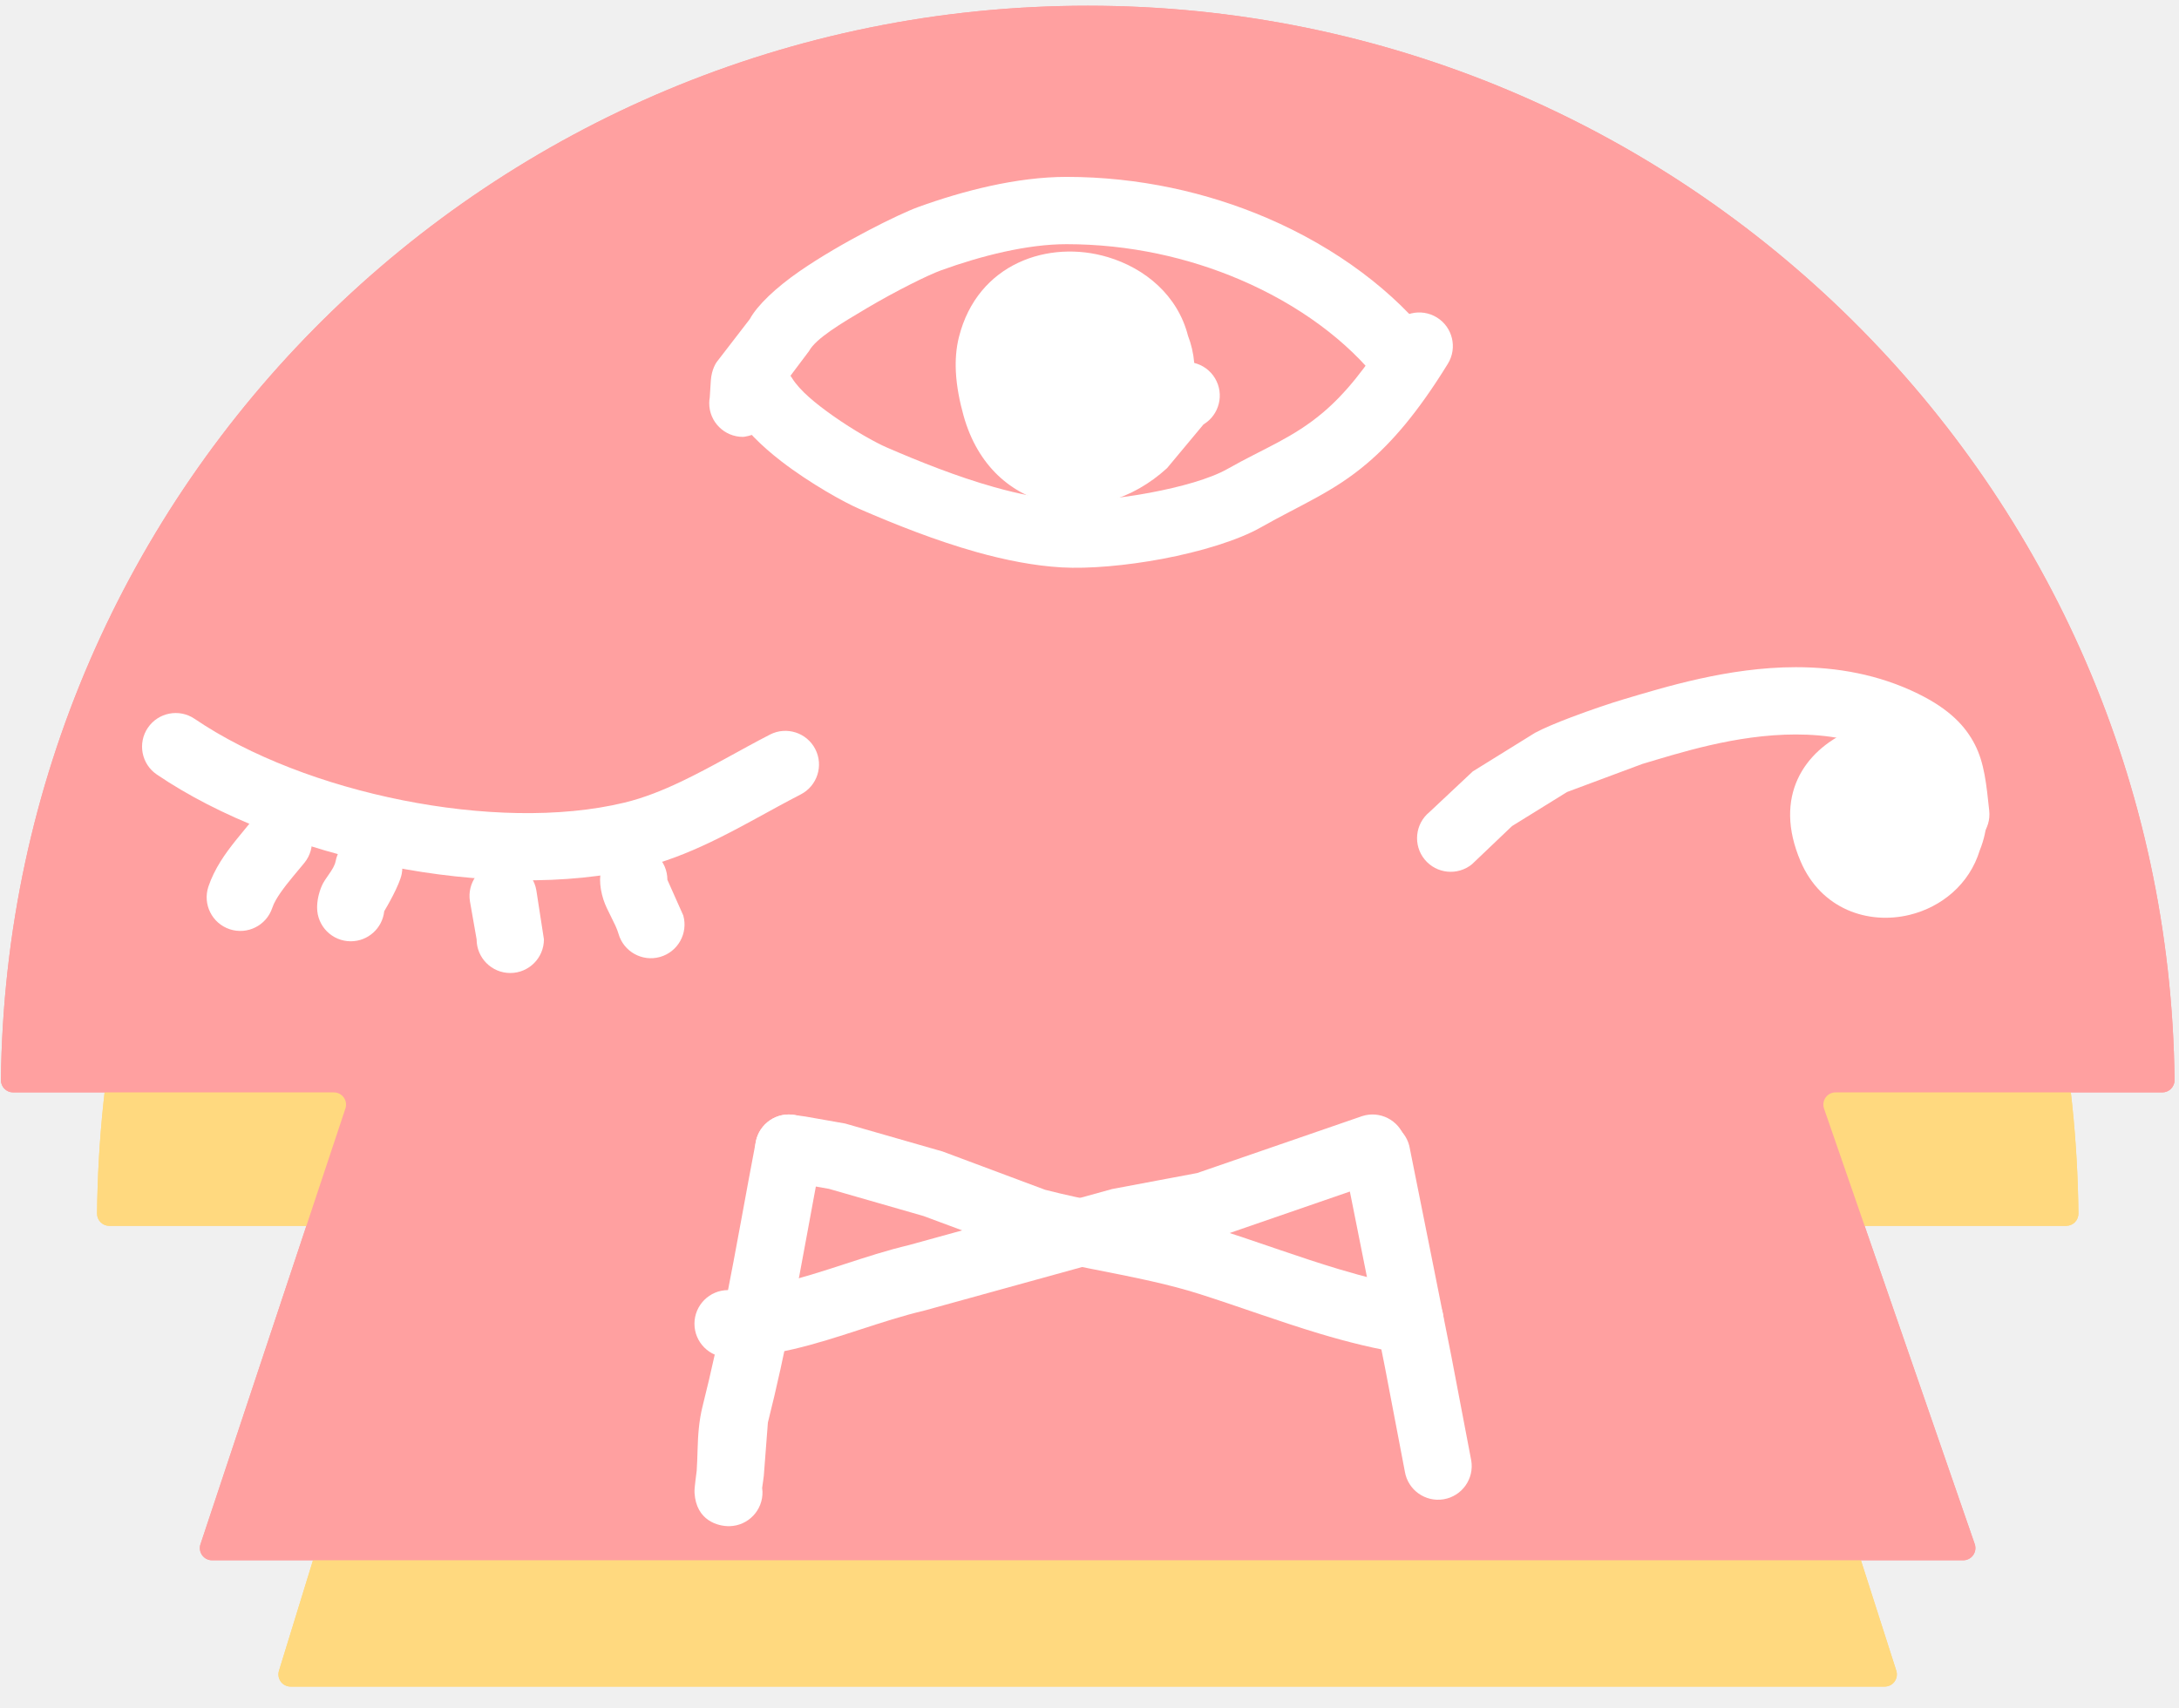
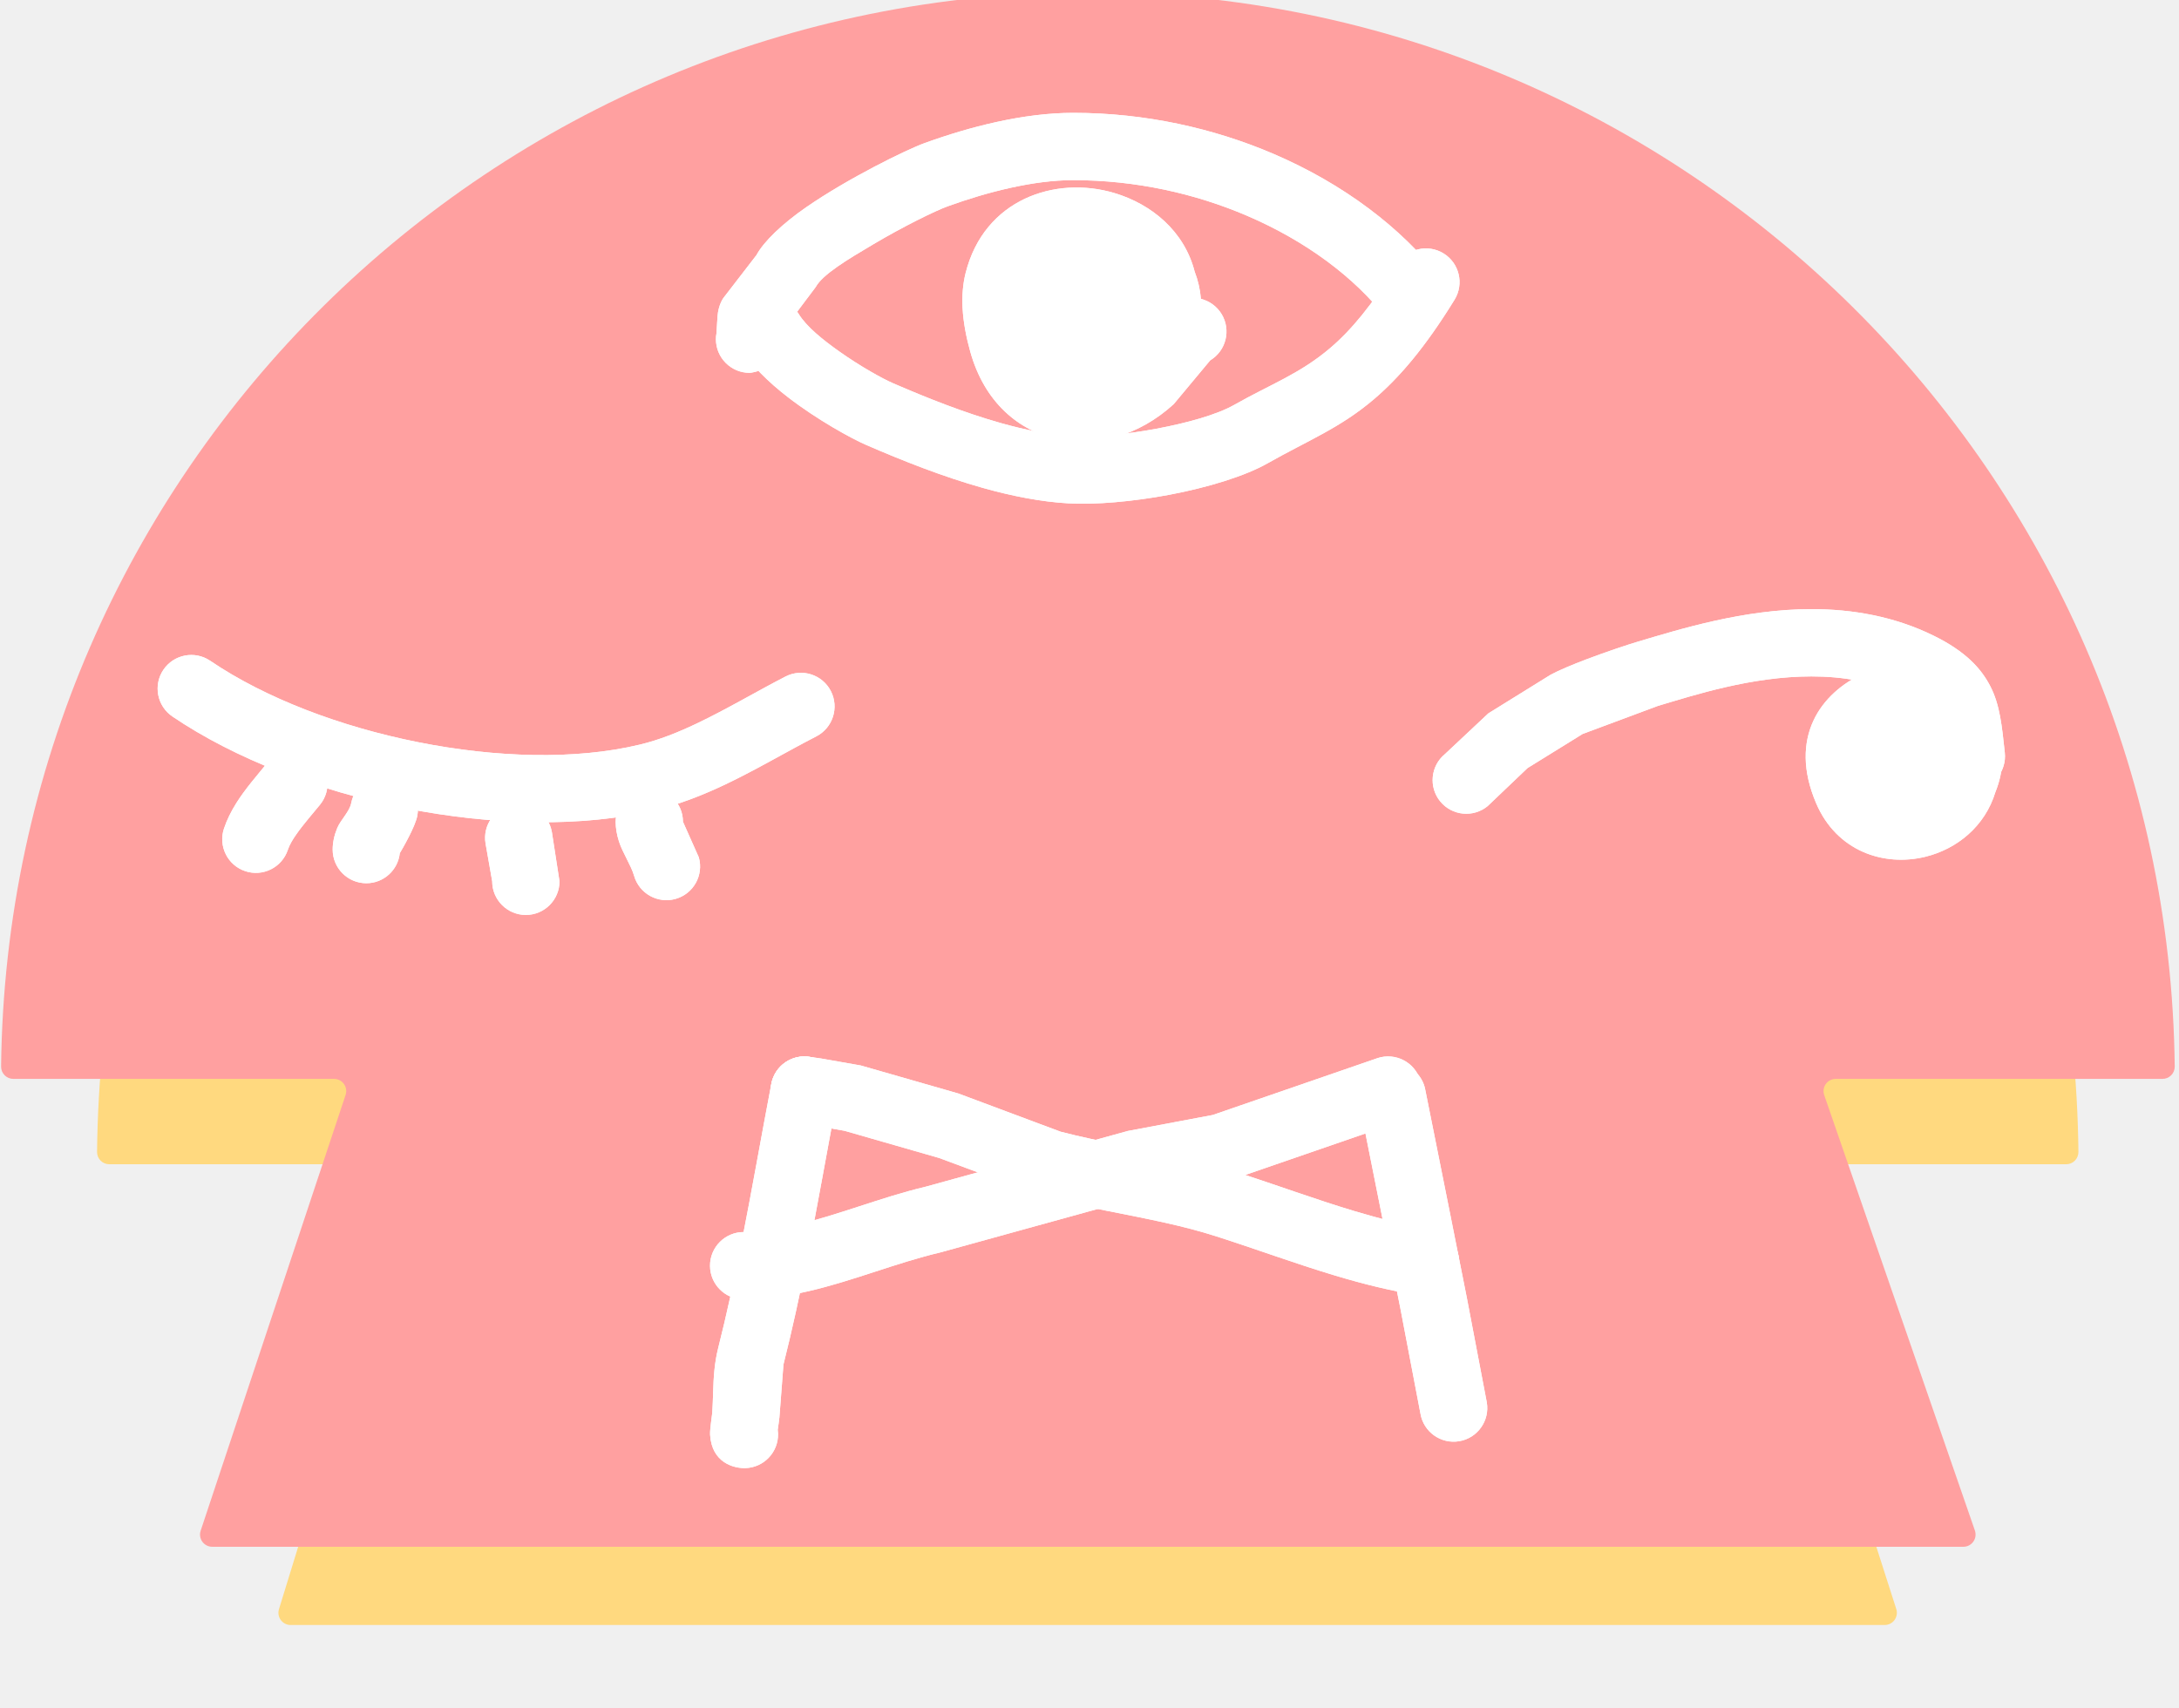
<svg xmlns="http://www.w3.org/2000/svg" width="100%" height="100%" viewBox="0 0 259 203" version="1.1" xml:space="preserve" style="fill-rule:evenodd;clip-rule:evenodd;stroke-linejoin:round;stroke-miterlimit:2;">
-   <path d="M129.291,18.519c64.542,0 117.026,56.214 117.754,125.753c0.003,0.387 -0.149,0.759 -0.421,1.034c-0.272,0.274 -0.643,0.429 -1.03,0.429c-5.94,0.001 -28.32,0.001 -35.146,0.001c-0.464,-0 -0.899,0.221 -1.172,0.595c-0.274,0.375 -0.352,0.857 -0.21,1.298c2.702,8.437 13.628,42.553 16.33,50.989c0.141,0.442 0.063,0.924 -0.21,1.298c-0.273,0.375 -0.709,0.596 -1.172,0.596c-19.142,-0 -170.436,-0 -189.469,-0c-0.461,-0 -0.894,-0.219 -1.168,-0.589c-0.273,-0.371 -0.355,-0.849 -0.219,-1.289c2.59,-8.415 13.115,-42.605 15.705,-51.02c0.136,-0.44 0.054,-0.919 -0.22,-1.289c-0.273,-0.371 -0.706,-0.589 -1.167,-0.589c-6.709,-0 -28.618,-0 -34.488,-0c-0.387,-0 -0.758,-0.155 -1.031,-0.43c-0.272,-0.274 -0.424,-0.647 -0.421,-1.034c0.726,-69.737 53.211,-125.753 117.755,-125.753Z" style="fill:#ffd97f;" />
-   <path d="M129.291,0.68c70.813,-0 128.395,57.097 129.181,127.725c0.003,0.387 -0.148,0.759 -0.421,1.033c-0.272,0.275 -0.643,0.43 -1.03,0.43c-6.335,0.001 -31.476,0.001 -38.842,0.001c-0.469,-0 -0.909,0.227 -1.182,0.609c-0.272,0.382 -0.342,0.873 -0.189,1.316c2.965,8.571 14.948,43.204 17.913,51.775c0.153,0.443 0.083,0.934 -0.189,1.316c-0.273,0.382 -0.713,0.609 -1.183,0.609l-208.142,0c-0.467,0 -0.904,-0.224 -1.177,-0.602c-0.273,-0.378 -0.347,-0.864 -0.2,-1.307c2.842,-8.548 14.385,-43.259 17.228,-51.807c0.147,-0.443 0.072,-0.929 -0.2,-1.307c-0.273,-0.378 -0.711,-0.602 -1.177,-0.602c-7.239,-0 -31.858,-0 -38.12,-0c-0.388,-0 -0.759,-0.155 -1.031,-0.43c-0.273,-0.275 -0.424,-0.647 -0.421,-1.034c0.785,-70.829 58.368,-127.725 129.182,-127.725Z" style="fill:#ffa0a0;" />
-   <path d="M18.639,92.077c7.394,5.018 17.359,8.855 27.632,10.904c10.422,2.078 21.148,2.306 29.805,0.221c2.866,-0.69 5.625,-1.776 8.32,-3.058c3.662,-1.743 7.205,-3.858 10.783,-5.7c1.963,-1.01 2.736,-3.424 1.726,-5.387c-1.01,-1.963 -3.424,-2.736 -5.387,-1.726c-3.504,1.804 -6.972,3.882 -10.559,5.589c-2.191,1.042 -4.426,1.943 -6.756,2.504c-7.659,1.845 -17.147,1.55 -26.368,-0.289c-9.175,-1.829 -18.1,-5.195 -24.704,-9.677c-1.827,-1.24 -4.316,-0.763 -5.556,1.063c-1.24,1.827 -0.763,4.317 1.064,5.556Z" style="fill:#fff;" />
-   <path d="M45.669,108.335c-0.214,2.006 -1.914,3.57 -3.976,3.57c-2.208,0 -4,-1.792 -4,-4c-0,-0.824 0.179,-1.683 0.537,-2.548c0.407,-0.987 1.471,-1.972 1.663,-2.973c0.416,-2.169 2.513,-3.591 4.682,-3.176c2.168,0.416 3.591,2.514 3.175,4.682c-0.255,1.331 -1.794,3.963 -2.081,4.445Z" style="fill:#fff;" />
-   <path d="M55.861,107.171l0.791,4.505c0,2.207 1.792,4 4,4c2.208,-0 4,-1.793 4,-4l-0.899,-5.82c-0.363,-2.178 -2.426,-3.651 -4.604,-3.288c-2.177,0.363 -3.65,2.426 -3.288,4.603Z" style="fill:#fff;" />
-   <path d="M71.326,104.594c-0,0.729 0.132,1.523 0.395,2.344c0.431,1.347 1.458,2.878 1.793,4.066c0.6,2.125 2.812,3.363 4.936,2.764c2.125,-0.6 3.363,-2.812 2.764,-4.936l-1.888,-4.238c-0,-2.207 -1.792,-4 -4,-4c-2.208,0 -4,1.793 -4,4Z" style="fill:#fff;" />
-   <path d="M29.968,97.535c-1.204,1.492 -2.656,3.125 -3.735,4.849c-0.614,0.982 -1.119,1.995 -1.462,3.024c-0.699,2.095 0.433,4.362 2.527,5.061c2.094,0.699 4.362,-0.433 5.061,-2.528c0.211,-0.632 0.584,-1.234 0.995,-1.827c0.875,-1.259 1.945,-2.445 2.84,-3.554c1.386,-1.718 1.117,-4.239 -0.601,-5.625c-1.718,-1.387 -4.238,-1.118 -5.625,0.6Z" style="fill:#fff;" />
-   <path d="M236.444,96.382c-0.338,-3.154 -0.575,-5.657 -1.71,-7.87c-1.107,-2.161 -2.974,-4.179 -6.729,-6.028c-4.697,-2.313 -9.694,-3.169 -14.557,-3.166c-8.031,0.005 -15.655,2.395 -20.51,3.834c-1.363,0.404 -3.888,1.251 -6.17,2.113c-1.753,0.663 -3.368,1.345 -4.309,1.855l-7.402,4.59l-5.158,4.841c-1.708,1.399 -1.959,3.921 -0.561,5.629c1.399,1.708 3.921,1.959 5.629,0.56l4.756,-4.532l6.546,-4.054l8.942,-3.332c4.322,-1.28 11.092,-3.5 18.242,-3.504c3.676,-0.002 7.466,0.594 11.018,2.343c1.669,0.822 2.652,1.539 3.144,2.5c0.726,1.415 0.658,3.057 0.874,5.073c0.235,2.195 2.208,3.787 4.403,3.551c2.195,-0.235 3.787,-2.208 3.552,-4.403Z" style="fill:#fff;" />
-   <path d="M90.59,176.886c0.023,0.15 0.036,0.303 0.04,0.457c0.052,2.207 -1.697,4.042 -3.904,4.095c-1.363,0.032 -3.976,-0.641 -4.173,-3.964c-0.037,-0.632 0.233,-2.277 0.257,-2.615c0.115,-1.66 0.083,-3.366 0.253,-5.044c0.091,-0.894 0.232,-1.781 0.453,-2.655c1.034,-4.095 1.925,-8.241 2.751,-12.404c1.255,-6.333 2.359,-12.706 3.567,-19.013c0.415,-2.168 2.512,-3.592 4.681,-3.176c2.168,0.415 3.591,2.512 3.176,4.681c-1.211,6.324 -2.318,12.714 -3.577,19.064c-0.852,4.298 -1.774,8.578 -2.841,12.807l-0.483,6.297c-0.011,0.161 -0.13,0.995 -0.2,1.47Z" style="fill:#fff;" />
-   <path d="M159.679,137.805l3.007,15.053l1.927,9.672l2.372,12.426c0.364,2.178 2.427,3.65 4.605,3.286c2.177,-0.364 3.65,-2.427 3.286,-4.605l-2.382,-12.485l-1.959,-9.84l-2.947,-14.709c-0.331,-2.182 -2.372,-3.685 -4.555,-3.354c-2.183,0.332 -3.686,2.373 -3.354,4.556Z" style="fill:#fff;" />
-   <path d="M86.544,161.373c2.583,0 5.183,-0.382 7.783,-0.985c5.237,-1.216 10.477,-3.389 15.561,-4.585l23.988,-6.623l10.923,-2.123l19.586,-6.76c2.098,-0.687 3.244,-2.948 2.557,-5.046c-0.687,-2.098 -2.948,-3.244 -5.046,-2.557l-19.602,6.765l-10.094,1.898l-24.143,6.659c-5.077,1.193 -10.309,3.365 -15.539,4.579c-1.996,0.463 -3.99,0.778 -5.974,0.778c-2.208,0 -4,1.793 -4,4c-0,2.208 1.792,4 4,4Z" style="fill:#fff;" />
-   <path d="M94.461,132.56l1.296,0.182l4.705,0.83l11.587,3.325l12.175,4.55c4.772,1.235 9.618,1.987 14.403,3.069c2.177,0.491 4.342,1.048 6.484,1.734c4.698,1.503 9.333,3.225 14.011,4.629c2.996,0.899 6.008,1.665 9.072,2.134c2.182,0.334 3.683,2.377 3.349,4.559c-0.334,2.182 -2.377,3.683 -4.559,3.349c-3.43,-0.525 -6.807,-1.373 -10.161,-2.38c-4.724,-1.417 -9.405,-3.154 -14.149,-4.672c-1.92,-0.614 -3.86,-1.109 -5.81,-1.55c-4.866,-1.1 -9.792,-1.872 -14.643,-3.127l-12.455,-4.627l-11.23,-3.228l-4.585,-0.801c0.018,0.004 0.326,0.062 0.326,0.062c-0,-0 -0.754,-0.09 -0.991,-0.125c-3.218,-0.475 -3.524,-3.796 -3.524,-3.978c0,-2.207 1.793,-4 4,-4c0.239,0 0.472,0.021 0.699,0.065Z" style="fill:#fff;" />
-   <path d="M141.949,43.147c0.994,0.246 1.893,0.871 2.463,1.816c1.14,1.89 0.531,4.351 -1.36,5.491l-4.331,5.199c-4.189,3.832 -9.337,5.149 -13.801,4.185c-4.62,-0.998 -8.707,-4.376 -10.395,-10.442c-0.45,-1.618 -0.823,-3.431 -0.91,-5.222c-0.069,-1.402 0.036,-2.791 0.364,-4.096c2.205,-8.779 10.68,-11.617 17.704,-9.509c4.434,1.331 8.3,4.548 9.524,9.346c0.383,0.982 0.639,2.058 0.742,3.232Z" style="fill:#fff;" />
-   <path d="M235.323,101.079c-1.244,4.086 -4.588,6.763 -8.32,7.678c-4.957,1.214 -10.551,-0.676 -12.978,-6.348c-3.336,-7.798 0.501,-13.138 5.729,-15.492c6.145,-2.766 14.083,-0.644 15.886,5.731c0.9,3.181 0.653,6.046 -0.317,8.431Z" style="fill:#fff;" />
-   <path d="M84.361,47.269l0.133,-2.072c0.101,-1.3 0.617,-2.041 0.693,-2.154l3.936,-5.107c0.874,-1.616 3.07,-3.724 5.94,-5.706c4.922,-3.4 11.812,-6.797 14.062,-7.612c2.728,-0.988 5.62,-1.861 8.506,-2.497c3.115,-0.685 6.226,-1.092 9.131,-1.092c8.584,0 16.721,1.84 23.804,4.874c8.365,3.583 15.257,8.842 19.763,14.68c1.349,1.748 1.025,4.262 -0.723,5.611c-1.747,1.349 -4.261,1.025 -5.61,-0.723c-3.769,-4.884 -9.583,-9.217 -16.58,-12.214c-6.146,-2.633 -13.206,-4.228 -20.654,-4.228c-2.359,0 -4.882,0.349 -7.411,0.905c-2.545,0.561 -5.095,1.334 -7.501,2.206c-1.48,0.536 -5.252,2.385 -8.861,4.524c-2.989,1.772 -6.012,3.566 -6.829,5.077l-3.744,4.98c-0.031,0.506 -0.069,1.093 -0.094,1.357c-0.321,3.412 -3.742,3.861 -4.021,3.861c-2.208,0 -4,-1.792 -4,-4c-0,-0.228 0.019,-0.453 0.06,-0.67Z" style="fill:#fff;" />
-   <path d="M87.286,49.071c1.169,1.92 3.235,3.96 5.581,5.769c3.493,2.692 7.563,4.919 9.279,5.664c4.352,1.889 9.14,3.78 13.863,5.109c3.486,0.981 6.941,1.657 10.181,1.842c3.218,0.184 7.655,-0.206 11.94,-1.008c4.628,-0.867 9.068,-2.235 11.732,-3.747c4.805,-2.726 8.612,-4.187 12.645,-7.622c2.943,-2.507 6.017,-6.032 9.589,-11.835c1.158,-1.88 0.571,-4.346 -1.309,-5.503c-1.88,-1.157 -4.346,-0.571 -5.503,1.31c-2.987,4.852 -5.504,7.842 -7.965,9.938c-3.62,3.083 -7.091,4.306 -11.405,6.754c-2.095,1.189 -5.618,2.16 -9.256,2.841c-3.595,0.673 -7.313,1.039 -10.012,0.885c-2.696,-0.154 -5.568,-0.739 -8.469,-1.556c-4.378,-1.232 -8.812,-2.995 -12.845,-4.746c-1.212,-0.526 -3.844,-1.977 -6.381,-3.776c-1.946,-1.381 -3.89,-2.932 -4.833,-4.48c-1.148,-1.886 -3.611,-2.484 -5.496,-1.336c-1.886,1.148 -2.485,3.611 -1.336,5.497Z" style="fill:#fff;" />
-   <path d="M129.291,18.519c64.542,0 117.026,56.214 117.754,125.753c0.003,0.387 -0.149,0.759 -0.421,1.034c-0.272,0.274 -0.643,0.429 -1.03,0.429c-5.94,0.001 -28.32,0.001 -35.146,0.001c-0.464,-0 -0.899,0.221 -1.172,0.595c-0.274,0.375 -0.352,0.857 -0.21,1.298c2.702,8.437 13.628,42.553 16.33,50.989c0.141,0.442 0.063,0.924 -0.21,1.298c-0.273,0.375 -0.709,0.596 -1.172,0.596c-19.142,-0 -170.436,-0 -189.469,-0c-0.461,-0 -0.894,-0.219 -1.168,-0.589c-0.273,-0.371 -0.355,-0.849 -0.219,-1.289c2.59,-8.415 13.115,-42.605 15.705,-51.02c0.136,-0.44 0.054,-0.919 -0.22,-1.289c-0.273,-0.371 -0.706,-0.589 -1.167,-0.589c-6.709,-0 -28.618,-0 -34.488,-0c-0.387,-0 -0.758,-0.155 -1.031,-0.43c-0.272,-0.274 -0.424,-0.647 -0.421,-1.034c0.726,-69.737 53.211,-125.753 117.755,-125.753Z" style="fill:#ffd97f;" />
-   <path d="M129.291,0.68c70.813,-0 128.395,57.097 129.181,127.725c0.003,0.387 -0.148,0.759 -0.421,1.033c-0.272,0.275 -0.643,0.43 -1.03,0.43c-6.335,0.001 -31.476,0.001 -38.842,0.001c-0.469,-0 -0.909,0.227 -1.182,0.609c-0.272,0.382 -0.342,0.873 -0.189,1.316c2.965,8.571 14.948,43.204 17.913,51.775c0.153,0.443 0.083,0.934 -0.189,1.316c-0.273,0.382 -0.713,0.609 -1.183,0.609l-208.142,0c-0.467,0 -0.904,-0.224 -1.177,-0.602c-0.273,-0.378 -0.347,-0.864 -0.2,-1.307c2.842,-8.548 14.385,-43.259 17.228,-51.807c0.147,-0.443 0.072,-0.929 -0.2,-1.307c-0.273,-0.378 -0.711,-0.602 -1.177,-0.602c-7.239,-0 -31.858,-0 -38.12,-0c-0.388,-0 -0.759,-0.155 -1.031,-0.43c-0.273,-0.275 -0.424,-0.647 -0.421,-1.034c0.785,-70.829 58.368,-127.725 129.182,-127.725Z" style="fill:#ffa0a0;" />
-   <path d="M18.639,92.077c7.394,5.018 17.359,8.855 27.632,10.904c10.422,2.078 21.148,2.306 29.805,0.221c2.866,-0.69 5.625,-1.776 8.32,-3.058c3.662,-1.743 7.205,-3.858 10.783,-5.7c1.963,-1.01 2.736,-3.424 1.726,-5.387c-1.01,-1.963 -3.424,-2.736 -5.387,-1.726c-3.504,1.804 -6.972,3.882 -10.559,5.589c-2.191,1.042 -4.426,1.943 -6.756,2.504c-7.659,1.845 -17.147,1.55 -26.368,-0.289c-9.175,-1.829 -18.1,-5.195 -24.704,-9.677c-1.827,-1.24 -4.316,-0.763 -5.556,1.063c-1.24,1.827 -0.763,4.317 1.064,5.556Z" style="fill:#fff;" />
-   <path d="M45.669,108.335c-0.214,2.006 -1.914,3.57 -3.976,3.57c-2.208,0 -4,-1.792 -4,-4c-0,-0.824 0.179,-1.683 0.537,-2.548c0.407,-0.987 1.471,-1.972 1.663,-2.973c0.416,-2.169 2.513,-3.591 4.682,-3.176c2.168,0.416 3.591,2.514 3.175,4.682c-0.255,1.331 -1.794,3.963 -2.081,4.445Z" style="fill:#fff;" />
-   <path d="M55.861,107.171l0.791,4.505c0,2.207 1.792,4 4,4c2.208,-0 4,-1.793 4,-4l-0.899,-5.82c-0.363,-2.178 -2.426,-3.651 -4.604,-3.288c-2.177,0.363 -3.65,2.426 -3.288,4.603Z" style="fill:#fff;" />
-   <path d="M71.326,104.594c-0,0.729 0.132,1.523 0.395,2.344c0.431,1.347 1.458,2.878 1.793,4.066c0.6,2.125 2.812,3.363 4.936,2.764c2.125,-0.6 3.363,-2.812 2.764,-4.936l-1.888,-4.238c-0,-2.207 -1.792,-4 -4,-4c-2.208,0 -4,1.793 -4,4Z" style="fill:#fff;" />
-   <path d="M29.968,97.535c-1.204,1.492 -2.656,3.125 -3.735,4.849c-0.614,0.982 -1.119,1.995 -1.462,3.024c-0.699,2.095 0.433,4.362 2.527,5.061c2.094,0.699 4.362,-0.433 5.061,-2.528c0.211,-0.632 0.584,-1.234 0.995,-1.827c0.875,-1.259 1.945,-2.445 2.84,-3.554c1.386,-1.718 1.117,-4.239 -0.601,-5.625c-1.718,-1.387 -4.238,-1.118 -5.625,0.6Z" style="fill:#fff;" />
-   <path d="M236.444,96.382c-0.338,-3.154 -0.575,-5.657 -1.71,-7.87c-1.107,-2.161 -2.974,-4.179 -6.729,-6.028c-4.697,-2.313 -9.694,-3.169 -14.557,-3.166c-8.031,0.005 -15.655,2.395 -20.51,3.834c-1.363,0.404 -3.888,1.251 -6.17,2.113c-1.753,0.663 -3.368,1.345 -4.309,1.855l-7.402,4.59l-5.158,4.841c-1.708,1.399 -1.959,3.921 -0.561,5.629c1.399,1.708 3.921,1.959 5.629,0.56l4.756,-4.532l6.546,-4.054l8.942,-3.332c4.322,-1.28 11.092,-3.5 18.242,-3.504c3.676,-0.002 7.466,0.594 11.018,2.343c1.669,0.822 2.652,1.539 3.144,2.5c0.726,1.415 0.658,3.057 0.874,5.073c0.235,2.195 2.208,3.787 4.403,3.551c2.195,-0.235 3.787,-2.208 3.552,-4.403Z" style="fill:#fff;" />
-   <path d="M90.59,176.886c0.023,0.15 0.036,0.303 0.04,0.457c0.052,2.207 -1.697,4.042 -3.904,4.095c-1.363,0.032 -3.976,-0.641 -4.173,-3.964c-0.037,-0.632 0.233,-2.277 0.257,-2.615c0.115,-1.66 0.083,-3.366 0.253,-5.044c0.091,-0.894 0.232,-1.781 0.453,-2.655c1.034,-4.095 1.925,-8.241 2.751,-12.404c1.255,-6.333 2.359,-12.706 3.567,-19.013c0.415,-2.168 2.512,-3.592 4.681,-3.176c2.168,0.415 3.591,2.512 3.176,4.681c-1.211,6.324 -2.318,12.714 -3.577,19.064c-0.852,4.298 -1.774,8.578 -2.841,12.807l-0.483,6.297c-0.011,0.161 -0.13,0.995 -0.2,1.47Z" style="fill:#fff;" />
-   <path d="M159.679,137.805l3.007,15.053l1.927,9.672l2.372,12.426c0.364,2.178 2.427,3.65 4.605,3.286c2.177,-0.364 3.65,-2.427 3.286,-4.605l-2.382,-12.485l-1.959,-9.84l-2.947,-14.709c-0.331,-2.182 -2.372,-3.685 -4.555,-3.354c-2.183,0.332 -3.686,2.373 -3.354,4.556Z" style="fill:#fff;" />
-   <path d="M86.544,161.373c2.583,0 5.183,-0.382 7.783,-0.985c5.237,-1.216 10.477,-3.389 15.561,-4.585l23.988,-6.623l10.923,-2.123l19.586,-6.76c2.098,-0.687 3.244,-2.948 2.557,-5.046c-0.687,-2.098 -2.948,-3.244 -5.046,-2.557l-19.602,6.765l-10.094,1.898l-24.143,6.659c-5.077,1.193 -10.309,3.365 -15.539,4.579c-1.996,0.463 -3.99,0.778 -5.974,0.778c-2.208,0 -4,1.793 -4,4c-0,2.208 1.792,4 4,4Z" style="fill:#fff;" />
-   <path d="M94.461,132.56l1.296,0.182l4.705,0.83l11.587,3.325l12.175,4.55c4.772,1.235 9.618,1.987 14.403,3.069c2.177,0.491 4.342,1.048 6.484,1.734c4.698,1.503 9.333,3.225 14.011,4.629c2.996,0.899 6.008,1.665 9.072,2.134c2.182,0.334 3.683,2.377 3.349,4.559c-0.334,2.182 -2.377,3.683 -4.559,3.349c-3.43,-0.525 -6.807,-1.373 -10.161,-2.38c-4.724,-1.417 -9.405,-3.154 -14.149,-4.672c-1.92,-0.614 -3.86,-1.109 -5.81,-1.55c-4.866,-1.1 -9.792,-1.872 -14.643,-3.127l-12.455,-4.627l-11.23,-3.228l-4.585,-0.801c0.018,0.004 0.326,0.062 0.326,0.062c-0,-0 -0.754,-0.09 -0.991,-0.125c-3.218,-0.475 -3.524,-3.796 -3.524,-3.978c0,-2.207 1.793,-4 4,-4c0.239,0 0.472,0.021 0.699,0.065Z" style="fill:#fff;" />
-   <path d="M141.949,43.147c0.994,0.246 1.893,0.871 2.463,1.816c1.14,1.89 0.531,4.351 -1.36,5.491l-4.331,5.199c-4.189,3.832 -9.337,5.149 -13.801,4.185c-4.62,-0.998 -8.707,-4.376 -10.395,-10.442c-0.45,-1.618 -0.823,-3.431 -0.91,-5.222c-0.069,-1.402 0.036,-2.791 0.364,-4.096c2.205,-8.779 10.68,-11.617 17.704,-9.509c4.434,1.331 8.3,4.548 9.524,9.346c0.383,0.982 0.639,2.058 0.742,3.232Z" style="fill:#fff;" />
-   <path d="M235.323,101.079c-1.244,4.086 -4.588,6.763 -8.32,7.678c-4.957,1.214 -10.551,-0.676 -12.978,-6.348c-3.336,-7.798 0.501,-13.138 5.729,-15.492c6.145,-2.766 14.083,-0.644 15.886,5.731c0.9,3.181 0.653,6.046 -0.317,8.431Z" style="fill:#fff;" />
-   <path d="M84.361,47.269l0.133,-2.072c0.101,-1.3 0.617,-2.041 0.693,-2.154l3.936,-5.107c0.874,-1.616 3.07,-3.724 5.94,-5.706c4.922,-3.4 11.812,-6.797 14.062,-7.612c2.728,-0.988 5.62,-1.861 8.506,-2.497c3.115,-0.685 6.226,-1.092 9.131,-1.092c8.584,0 16.721,1.84 23.804,4.874c8.365,3.583 15.257,8.842 19.763,14.68c1.349,1.748 1.025,4.262 -0.723,5.611c-1.747,1.349 -4.261,1.025 -5.61,-0.723c-3.769,-4.884 -9.583,-9.217 -16.58,-12.214c-6.146,-2.633 -13.206,-4.228 -20.654,-4.228c-2.359,0 -4.882,0.349 -7.411,0.905c-2.545,0.561 -5.095,1.334 -7.501,2.206c-1.48,0.536 -5.252,2.385 -8.861,4.524c-2.989,1.772 -6.012,3.566 -6.829,5.077l-3.744,4.98c-0.031,0.506 -0.069,1.093 -0.094,1.357c-0.321,3.412 -3.742,3.861 -4.021,3.861c-2.208,0 -4,-1.792 -4,-4c-0,-0.228 0.019,-0.453 0.06,-0.67Z" style="fill:#fff;" />
-   <path d="M87.286,49.071c1.169,1.92 3.235,3.96 5.581,5.769c3.493,2.692 7.563,4.919 9.279,5.664c4.352,1.889 9.14,3.78 13.863,5.109c3.486,0.981 6.941,1.657 10.181,1.842c3.218,0.184 7.655,-0.206 11.94,-1.008c4.628,-0.867 9.068,-2.235 11.732,-3.747c4.805,-2.726 8.612,-4.187 12.645,-7.622c2.943,-2.507 6.017,-6.032 9.589,-11.835c1.158,-1.88 0.571,-4.346 -1.309,-5.503c-1.88,-1.157 -4.346,-0.571 -5.503,1.31c-2.987,4.852 -5.504,7.842 -7.965,9.938c-3.62,3.083 -7.091,4.306 -11.405,6.754c-2.095,1.189 -5.618,2.16 -9.256,2.841c-3.595,0.673 -7.313,1.039 -10.012,0.885c-2.696,-0.154 -5.568,-0.739 -8.469,-1.556c-4.378,-1.232 -8.812,-2.995 -12.845,-4.746c-1.212,-0.526 -3.844,-1.977 -6.381,-3.776c-1.946,-1.381 -3.89,-2.932 -4.833,-4.48c-1.148,-1.886 -3.611,-2.484 -5.496,-1.336c-1.886,1.148 -2.485,3.611 -1.336,5.497Z" style="fill:#fff;" />
+   <path d="M129.291,11.196c64.542,0 117.026,56.214 117.754,125.753c0.003,0.387 -0.149,0.759 -0.421,1.034c-0.272,0.274 -0.643,0.429 -1.03,0.429c-5.94,0.001 -28.32,0.001 -35.146,0.001c-0.464,-0 -0.899,0.221 -1.172,0.595c-0.274,0.375 -0.352,0.857 -0.21,1.298c2.702,8.437 13.628,42.553 16.33,50.989c0.141,0.442 0.063,0.924 -0.21,1.298c-0.273,0.375 -0.709,0.596 -1.172,0.596c-19.142,-0 -170.436,-0 -189.469,-0c-0.461,-0 -0.894,-0.219 -1.168,-0.589c-0.273,-0.371 -0.355,-0.849 -0.219,-1.289c2.59,-8.415 13.115,-42.605 15.705,-51.02c0.136,-0.44 0.054,-0.919 -0.22,-1.289c-0.273,-0.371 -0.706,-0.589 -1.167,-0.589c-6.709,-0 -28.618,-0 -34.488,-0c-0.387,-0 -0.758,-0.155 -1.031,-0.43c-0.272,-0.274 -0.424,-0.647 -0.421,-1.034c0.726,-69.737 53.211,-125.753 117.755,-125.753Z" style="fill:#ffd97f;" />
+   <path d="M129.312,-0.926c70.812,0 128.394,57.097 129.18,127.725c0.004,0.387 -0.148,0.759 -0.42,1.034c-0.272,0.275 -0.643,0.429 -1.03,0.429c-6.335,0.001 -31.476,0.001 -38.842,0.001c-0.469,0 -0.91,0.227 -1.182,0.609c-0.272,0.383 -0.343,0.873 -0.189,1.317c2.965,8.571 14.947,43.203 17.913,51.774c0.153,0.444 0.082,0.934 -0.19,1.316c-0.272,0.383 -0.712,0.61 -1.182,0.61l-208.143,-0c-0.466,-0 -0.904,-0.224 -1.177,-0.603c-0.272,-0.378 -0.347,-0.864 -0.2,-1.306c2.843,-8.549 14.386,-43.26 17.228,-51.808c0.148,-0.442 0.073,-0.929 -0.2,-1.307c-0.272,-0.378 -0.71,-0.602 -1.177,-0.602c-7.238,0 -31.858,0 -38.12,0c-0.387,0 -0.758,-0.155 -1.03,-0.43c-0.273,-0.274 -0.424,-0.647 -0.421,-1.034c0.785,-70.829 58.368,-127.725 129.182,-127.725Z" style="fill:#ffa0a0;" />
+   <path d="M20.489,85.176c7.394,5.018 17.36,8.855 27.632,10.903c10.423,2.078 21.148,2.306 29.806,0.221c2.866,-0.69 5.624,-1.775 8.32,-3.058c3.661,-1.742 7.205,-3.858 10.782,-5.699c1.963,-1.011 2.737,-3.424 1.727,-5.387c-1.011,-1.963 -3.424,-2.737 -5.387,-1.727c-3.505,1.804 -6.973,3.882 -10.56,5.589c-2.191,1.043 -4.426,1.944 -6.755,2.505c-7.66,1.844 -17.147,1.549 -26.368,-0.29c-9.176,-1.829 -18.1,-5.195 -24.704,-9.677c-1.827,-1.24 -4.317,-0.763 -5.556,1.064c-1.24,1.827 -0.763,4.316 1.063,5.556Z" style="fill:#fff;" />
+   <path d="M47.519,101.433c-0.213,2.006 -1.913,3.571 -3.976,3.571c-2.207,-0 -4,-1.793 -4,-4c0,-0.825 0.18,-1.683 0.537,-2.549c0.408,-0.986 1.472,-1.971 1.664,-2.973c0.415,-2.168 2.513,-3.591 4.681,-3.176c2.168,0.416 3.591,2.514 3.176,4.682c-0.256,1.332 -1.795,3.963 -2.082,4.445Z" style="fill:#fff;" />
+   <path d="M57.712,100.269l0.791,4.505c-0,2.208 1.792,4 4,4c2.207,-0 4,-1.792 4,-4l-0.9,-5.82c-0.363,-2.177 -2.425,-3.651 -4.603,-3.288c-2.178,0.363 -3.651,2.426 -3.288,4.603Z" style="fill:#fff;" />
+   <path d="M73.177,97.692c-0,0.729 0.131,1.523 0.394,2.344c0.432,1.348 1.459,2.878 1.794,4.067c0.599,2.124 2.811,3.363 4.936,2.763c2.125,-0.6 3.363,-2.811 2.763,-4.936l-1.887,-4.238c-0,-2.207 -1.793,-4 -4,-4c-2.208,0 -4,1.793 -4,4Z" style="fill:#fff;" />
+   <path d="M31.819,90.633c-1.204,1.492 -2.657,3.126 -3.735,4.849c-0.615,0.982 -1.119,1.995 -1.463,3.025c-0.699,2.094 0.434,4.361 2.528,5.06c2.094,0.699 4.362,-0.433 5.061,-2.527c0.211,-0.633 0.583,-1.235 0.995,-1.827c0.874,-1.26 1.944,-2.446 2.839,-3.555c1.387,-1.718 1.118,-4.238 -0.6,-5.625c-1.718,-1.386 -4.238,-1.117 -5.625,0.6Z" style="fill:#fff;" />
+   <path d="M238.294,89.481c-0.338,-3.155 -0.574,-5.658 -1.709,-7.871c-1.108,-2.161 -2.974,-4.178 -6.729,-6.028c-4.697,-2.313 -9.695,-3.168 -14.557,-3.166c-8.031,0.005 -15.655,2.396 -20.51,3.834c-1.363,0.404 -3.889,1.251 -6.17,2.113c-1.753,0.663 -3.368,1.345 -4.309,1.855l-7.402,4.59l-5.159,4.841c-1.708,1.399 -1.959,3.921 -0.56,5.629c1.399,1.708 3.921,1.959 5.629,0.561l4.755,-4.533l6.547,-4.054l8.942,-3.331c4.322,-1.281 11.092,-3.501 18.242,-3.505c3.676,-0.002 7.466,0.594 11.017,2.343c1.67,0.823 2.652,1.539 3.145,2.5c0.725,1.415 0.658,3.057 0.874,5.073c0.235,2.196 2.208,3.787 4.403,3.552c2.195,-0.235 3.786,-2.208 3.551,-4.403Z" style="fill:#fff;" />
+   <path d="M92.441,169.985c0.023,0.149 0.035,0.302 0.039,0.457c0.053,2.207 -1.696,4.041 -3.903,4.094c-1.363,0.033 -3.977,-0.641 -4.173,-3.964c-0.038,-0.632 0.233,-2.277 0.256,-2.614c0.116,-1.661 0.083,-3.367 0.254,-5.045c0.09,-0.894 0.232,-1.781 0.453,-2.654c1.034,-4.096 1.925,-8.242 2.751,-12.405c1.255,-6.332 2.358,-12.706 3.566,-19.013c0.416,-2.168 2.513,-3.591 4.681,-3.176c2.169,0.415 3.592,2.513 3.176,4.681c-1.211,6.324 -2.317,12.715 -3.576,19.064c-0.852,4.298 -1.774,8.578 -2.842,12.807l-0.482,6.297c-0.011,0.162 -0.131,0.995 -0.2,1.471Z" style="fill:#fff;" />
+   <path d="M161.53,130.903l3.007,15.053l1.927,9.672l2.372,12.427c0.364,2.177 2.427,3.649 4.604,3.285c2.178,-0.364 3.65,-2.427 3.286,-4.605l-2.382,-12.485l-1.958,-9.84l-2.947,-14.709c-0.332,-2.182 -2.373,-3.685 -4.555,-3.353c-2.183,0.331 -3.686,2.372 -3.354,4.555Z" style="fill:#fff;" />
+   <path d="M88.394,154.471c2.583,0 5.184,-0.382 7.783,-0.985c5.238,-1.215 10.478,-3.389 15.562,-4.584l23.988,-6.624l10.923,-2.123l19.586,-6.76c2.098,-0.687 3.243,-2.948 2.556,-5.046c-0.687,-2.098 -2.948,-3.244 -5.046,-2.557l-19.602,6.765l-10.093,1.899l-24.143,6.658c-5.077,1.194 -10.309,3.366 -15.539,4.579c-1.997,0.463 -3.991,0.778 -5.975,0.778c-2.207,0 -4,1.793 -4,4c0,2.208 1.793,4 4,4Z" style="fill:#fff;" />
+   <path d="M96.311,125.658l1.297,0.183l4.705,0.829l11.587,3.326l12.175,4.55c4.771,1.234 9.618,1.987 14.403,3.068c2.177,0.492 4.342,1.049 6.484,1.734c4.698,1.503 9.333,3.225 14.011,4.629c2.995,0.899 6.008,1.666 9.071,2.134c2.183,0.334 3.683,2.377 3.349,4.559c-0.333,2.182 -2.376,3.683 -4.559,3.349c-3.43,-0.524 -6.806,-1.373 -10.161,-2.38c-4.723,-1.417 -9.405,-3.154 -14.149,-4.671c-1.919,-0.614 -3.859,-1.11 -5.81,-1.551c-4.865,-1.099 -9.791,-1.871 -14.643,-3.126l-12.455,-4.628l-11.229,-3.228l-4.585,-0.801c0.018,0.004 0.325,0.062 0.325,0.062c0,-0 -0.753,-0.089 -0.991,-0.124c-3.218,-0.475 -3.523,-3.797 -3.523,-3.978c-0,-2.208 1.792,-4 4,-4c0.238,-0 0.472,0.02 0.698,0.064Z" style="fill:#fff;" />
+   <path d="M142.744,35.533c0.994,0.246 1.893,0.871 2.463,1.816c1.14,1.891 0.531,4.351 -1.36,5.491l-4.331,5.199c-4.189,3.832 -9.337,5.149 -13.8,4.185c-4.621,-0.998 -8.708,-4.376 -10.396,-10.442c-0.45,-1.617 -0.823,-3.431 -0.91,-5.221c-0.069,-1.402 0.036,-2.792 0.364,-4.097c2.205,-8.778 10.681,-11.616 17.704,-9.508c4.434,1.33 8.3,4.547 9.524,9.346c0.383,0.981 0.639,2.058 0.742,3.231Z" style="fill:#fff;" />
+   <path d="M237.173,94.177c-1.243,4.086 -4.587,6.764 -8.319,7.678c-4.957,1.215 -10.552,-0.676 -12.978,-6.348c-3.336,-7.798 0.5,-13.138 5.729,-15.492c6.144,-2.765 14.083,-0.644 15.886,5.732c0.899,3.181 0.652,6.045 -0.318,8.43Z" style="fill:#fff;" />
+   <path d="M85.157,39.656l0.132,-2.072c0.102,-1.3 0.617,-2.041 0.693,-2.155l3.936,-5.106c0.874,-1.617 3.07,-3.725 5.94,-5.707c4.922,-3.399 11.813,-6.797 14.062,-7.612c2.728,-0.988 5.62,-1.861 8.506,-2.496c3.115,-0.686 6.226,-1.092 9.131,-1.092c8.584,-0 16.721,1.839 23.804,4.873c8.365,3.584 15.257,8.842 19.763,14.681c1.349,1.747 1.025,4.261 -0.723,5.61c-1.747,1.349 -4.261,1.025 -5.61,-0.723c-3.769,-4.883 -9.583,-9.217 -16.58,-12.214c-6.146,-2.633 -13.206,-4.227 -20.654,-4.227c-2.359,-0 -4.882,0.348 -7.411,0.905c-2.545,0.56 -5.095,1.333 -7.501,2.205c-1.48,0.536 -5.252,2.385 -8.861,4.524c-2.989,1.772 -6.012,3.567 -6.829,5.078l-3.744,4.979c-0.031,0.507 -0.069,1.093 -0.094,1.357c-0.321,3.412 -3.742,3.862 -4.021,3.862c-2.208,-0 -4,-1.793 -4,-4c-0,-0.229 0.019,-0.453 0.061,-0.67Z" style="fill:#fff;" />
+   <path d="M88.081,41.457c1.169,1.92 3.235,3.96 5.582,5.769c3.492,2.693 7.562,4.919 9.278,5.664c4.352,1.89 9.14,3.78 13.863,5.11c3.486,0.981 6.941,1.656 10.181,1.841c3.218,0.184 7.655,-0.206 11.94,-1.008c4.628,-0.867 9.068,-2.235 11.732,-3.747c4.805,-2.726 8.612,-4.187 12.645,-7.621c2.943,-2.507 6.018,-6.032 9.59,-11.836c1.157,-1.88 0.57,-4.346 -1.31,-5.503c-1.88,-1.157 -4.346,-0.57 -5.503,1.31c-2.987,4.852 -5.504,7.842 -7.965,9.938c-3.62,3.084 -7.091,4.307 -11.405,6.755c-2.095,1.188 -5.618,2.159 -9.256,2.841c-3.594,0.673 -7.313,1.039 -10.012,0.884c-2.696,-0.154 -5.568,-0.738 -8.469,-1.555c-4.378,-1.232 -8.811,-2.996 -12.845,-4.747c-1.212,-0.526 -3.844,-1.976 -6.38,-3.776c-1.947,-1.381 -3.891,-2.932 -4.833,-4.48c-1.149,-1.886 -3.612,-2.484 -5.497,-1.336c-1.886,1.148 -2.484,3.612 -1.336,5.497Z" style="fill:#fff;" />
+   <path d="M20.489,85.176c7.394,5.018 17.36,8.855 27.632,10.903c10.423,2.078 21.148,2.306 29.806,0.221c2.866,-0.69 5.624,-1.775 8.32,-3.058c3.661,-1.742 7.205,-3.858 10.782,-5.699c1.963,-1.011 2.737,-3.424 1.727,-5.387c-1.011,-1.963 -3.424,-2.737 -5.387,-1.727c-3.505,1.804 -6.973,3.882 -10.56,5.589c-2.191,1.043 -4.426,1.944 -6.755,2.505c-7.66,1.844 -17.147,1.549 -26.368,-0.29c-9.176,-1.829 -18.1,-5.195 -24.704,-9.677c-1.827,-1.24 -4.317,-0.763 -5.556,1.064c-1.24,1.827 -0.763,4.316 1.063,5.556Z" style="fill:#fff;" />
+   <path d="M47.519,101.433c-0.213,2.006 -1.913,3.571 -3.976,3.571c-2.207,-0 -4,-1.793 -4,-4c0,-0.825 0.18,-1.683 0.537,-2.549c0.408,-0.986 1.472,-1.971 1.664,-2.973c0.415,-2.168 2.513,-3.591 4.681,-3.176c2.168,0.416 3.591,2.514 3.176,4.682c-0.256,1.332 -1.795,3.963 -2.082,4.445Z" style="fill:#fff;" />
+   <path d="M57.712,100.269l0.791,4.505c-0,2.208 1.792,4 4,4c2.207,-0 4,-1.792 4,-4l-0.9,-5.82c-0.363,-2.177 -2.425,-3.651 -4.603,-3.288c-2.178,0.363 -3.651,2.426 -3.288,4.603Z" style="fill:#fff;" />
+   <path d="M73.177,97.692c-0,0.729 0.131,1.523 0.394,2.344c0.432,1.348 1.459,2.878 1.794,4.067c0.599,2.124 2.811,3.363 4.936,2.763c2.125,-0.6 3.363,-2.811 2.763,-4.936l-1.887,-4.238c-0,-2.207 -1.793,-4 -4,-4c-2.208,0 -4,1.793 -4,4Z" style="fill:#fff;" />
+   <path d="M31.819,90.633c-1.204,1.492 -2.657,3.126 -3.735,4.849c-0.615,0.982 -1.119,1.995 -1.463,3.025c-0.699,2.094 0.434,4.361 2.528,5.06c2.094,0.699 4.362,-0.433 5.061,-2.527c0.211,-0.633 0.583,-1.235 0.995,-1.827c0.874,-1.26 1.944,-2.446 2.839,-3.555c1.387,-1.718 1.118,-4.238 -0.6,-5.625c-1.718,-1.386 -4.238,-1.117 -5.625,0.6Z" style="fill:#fff;" />
+   <path d="M238.294,89.481c-0.338,-3.155 -0.574,-5.658 -1.709,-7.871c-1.108,-2.161 -2.974,-4.178 -6.729,-6.028c-4.697,-2.313 -9.695,-3.168 -14.557,-3.166c-8.031,0.005 -15.655,2.396 -20.51,3.834c-1.363,0.404 -3.889,1.251 -6.17,2.113c-1.753,0.663 -3.368,1.345 -4.309,1.855l-7.402,4.59l-5.159,4.841c-1.708,1.399 -1.959,3.921 -0.56,5.629c1.399,1.708 3.921,1.959 5.629,0.561l4.755,-4.533l6.547,-4.054l8.942,-3.331c4.322,-1.281 11.092,-3.501 18.242,-3.505c3.676,-0.002 7.466,0.594 11.017,2.343c1.67,0.823 2.652,1.539 3.145,2.5c0.725,1.415 0.658,3.057 0.874,5.073c0.235,2.196 2.208,3.787 4.403,3.552c2.195,-0.235 3.786,-2.208 3.551,-4.403Z" style="fill:#fff;" />
+   <path d="M92.441,169.985c0.023,0.149 0.035,0.302 0.039,0.457c0.053,2.207 -1.696,4.041 -3.903,4.094c-1.363,0.033 -3.977,-0.641 -4.173,-3.964c-0.038,-0.632 0.233,-2.277 0.256,-2.614c0.116,-1.661 0.083,-3.367 0.254,-5.045c0.09,-0.894 0.232,-1.781 0.453,-2.654c1.034,-4.096 1.925,-8.242 2.751,-12.405c1.255,-6.332 2.358,-12.706 3.566,-19.013c0.416,-2.168 2.513,-3.591 4.681,-3.176c2.169,0.415 3.592,2.513 3.176,4.681c-1.211,6.324 -2.317,12.715 -3.576,19.064c-0.852,4.298 -1.774,8.578 -2.842,12.807l-0.482,6.297c-0.011,0.162 -0.131,0.995 -0.2,1.471Z" style="fill:#fff;" />
+   <path d="M161.53,130.903l3.007,15.053l1.927,9.672l2.372,12.427c0.364,2.177 2.427,3.649 4.604,3.285c2.178,-0.364 3.65,-2.427 3.286,-4.605l-2.382,-12.485l-1.958,-9.84l-2.947,-14.709c-0.332,-2.182 -2.373,-3.685 -4.555,-3.353c-2.183,0.331 -3.686,2.372 -3.354,4.555Z" style="fill:#fff;" />
+   <path d="M88.394,154.471c2.583,0 5.184,-0.382 7.783,-0.985c5.238,-1.215 10.478,-3.389 15.562,-4.584l23.988,-6.624l10.923,-2.123l19.586,-6.76c2.098,-0.687 3.243,-2.948 2.556,-5.046c-0.687,-2.098 -2.948,-3.244 -5.046,-2.557l-19.602,6.765l-10.093,1.899l-24.143,6.658c-5.077,1.194 -10.309,3.366 -15.539,4.579c-1.997,0.463 -3.991,0.778 -5.975,0.778c-2.207,0 -4,1.793 -4,4c0,2.208 1.793,4 4,4Z" style="fill:#fff;" />
+   <path d="M96.311,125.658l1.297,0.183l4.705,0.829l11.587,3.326l12.175,4.55c4.771,1.234 9.618,1.987 14.403,3.068c2.177,0.492 4.342,1.049 6.484,1.734c4.698,1.503 9.333,3.225 14.011,4.629c2.995,0.899 6.008,1.666 9.071,2.134c2.183,0.334 3.683,2.377 3.349,4.559c-0.333,2.182 -2.376,3.683 -4.559,3.349c-3.43,-0.524 -6.806,-1.373 -10.161,-2.38c-4.723,-1.417 -9.405,-3.154 -14.149,-4.671c-1.919,-0.614 -3.859,-1.11 -5.81,-1.551c-4.865,-1.099 -9.791,-1.871 -14.643,-3.126l-12.455,-4.628l-11.229,-3.228l-4.585,-0.801c0.018,0.004 0.325,0.062 0.325,0.062c0,-0 -0.753,-0.089 -0.991,-0.124c-3.218,-0.475 -3.523,-3.797 -3.523,-3.978c-0,-2.208 1.792,-4 4,-4c0.238,-0 0.472,0.02 0.698,0.064Z" style="fill:#fff;" />
+   <path d="M142.744,35.533c0.994,0.246 1.893,0.871 2.463,1.816c1.14,1.891 0.531,4.351 -1.36,5.491l-4.331,5.199c-4.189,3.832 -9.337,5.149 -13.8,4.185c-4.621,-0.998 -8.708,-4.376 -10.396,-10.442c-0.45,-1.617 -0.823,-3.431 -0.91,-5.221c-0.069,-1.402 0.036,-2.792 0.364,-4.097c2.205,-8.778 10.681,-11.616 17.704,-9.508c4.434,1.33 8.3,4.547 9.524,9.346c0.383,0.981 0.639,2.058 0.742,3.231Z" style="fill:#fff;" />
+   <path d="M237.173,94.177c-1.243,4.086 -4.587,6.764 -8.319,7.678c-4.957,1.215 -10.552,-0.676 -12.978,-6.348c-3.336,-7.798 0.5,-13.138 5.729,-15.492c6.144,-2.765 14.083,-0.644 15.886,5.732c0.899,3.181 0.652,6.045 -0.318,8.43Z" style="fill:#fff;" />
+   <path d="M85.157,39.656l0.132,-2.072c0.102,-1.3 0.617,-2.041 0.693,-2.155l3.936,-5.106c0.874,-1.617 3.07,-3.725 5.94,-5.707c4.922,-3.399 11.813,-6.797 14.062,-7.612c2.728,-0.988 5.62,-1.861 8.506,-2.496c3.115,-0.686 6.226,-1.092 9.131,-1.092c8.584,-0 16.721,1.839 23.804,4.873c8.365,3.584 15.257,8.842 19.763,14.681c1.349,1.747 1.025,4.261 -0.723,5.61c-1.747,1.349 -4.261,1.025 -5.61,-0.723c-3.769,-4.883 -9.583,-9.217 -16.58,-12.214c-6.146,-2.633 -13.206,-4.227 -20.654,-4.227c-2.359,-0 -4.882,0.348 -7.411,0.905c-2.545,0.56 -5.095,1.333 -7.501,2.205c-1.48,0.536 -5.252,2.385 -8.861,4.524c-2.989,1.772 -6.012,3.567 -6.829,5.078l-3.744,4.979c-0.031,0.507 -0.069,1.093 -0.094,1.357c-0.321,3.412 -3.742,3.862 -4.021,3.862c-2.208,-0 -4,-1.793 -4,-4c-0,-0.229 0.019,-0.453 0.061,-0.67Z" style="fill:#fff;" />
+   <path d="M88.081,41.457c1.169,1.92 3.235,3.96 5.582,5.769c3.492,2.693 7.562,4.919 9.278,5.664c4.352,1.89 9.14,3.78 13.863,5.11c3.486,0.981 6.941,1.656 10.181,1.841c3.218,0.184 7.655,-0.206 11.94,-1.008c4.628,-0.867 9.068,-2.235 11.732,-3.747c4.805,-2.726 8.612,-4.187 12.645,-7.621c2.943,-2.507 6.018,-6.032 9.59,-11.836c1.157,-1.88 0.57,-4.346 -1.31,-5.503c-1.88,-1.157 -4.346,-0.57 -5.503,1.31c-2.987,4.852 -5.504,7.842 -7.965,9.938c-3.62,3.084 -7.091,4.307 -11.405,6.755c-2.095,1.188 -5.618,2.159 -9.256,2.841c-3.594,0.673 -7.313,1.039 -10.012,0.884c-2.696,-0.154 -5.568,-0.738 -8.469,-1.555c-4.378,-1.232 -8.811,-2.996 -12.845,-4.747c-1.212,-0.526 -3.844,-1.976 -6.38,-3.776c-1.947,-1.381 -3.891,-2.932 -4.833,-4.48c-1.149,-1.886 -3.612,-2.484 -5.497,-1.336c-1.886,1.148 -2.484,3.612 -1.336,5.497Z" style="fill:#fff;" />
</svg>
